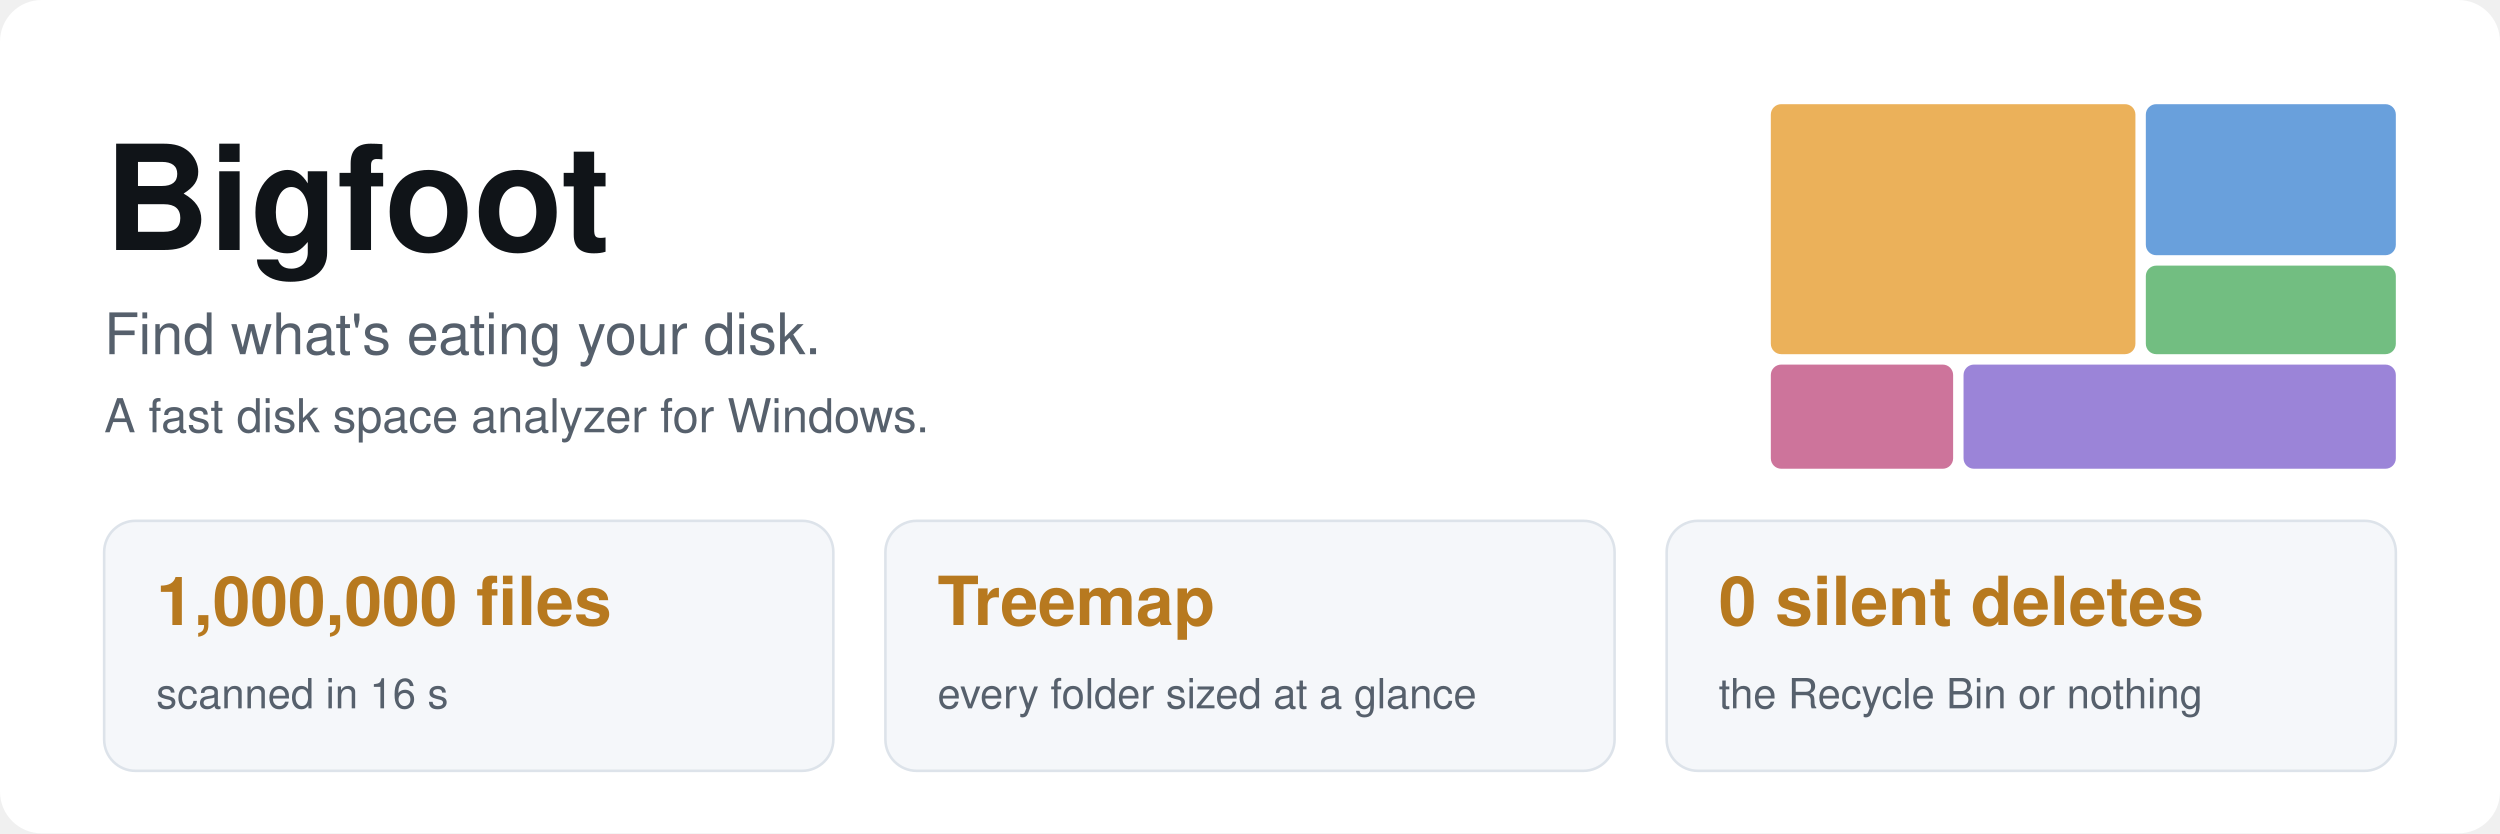
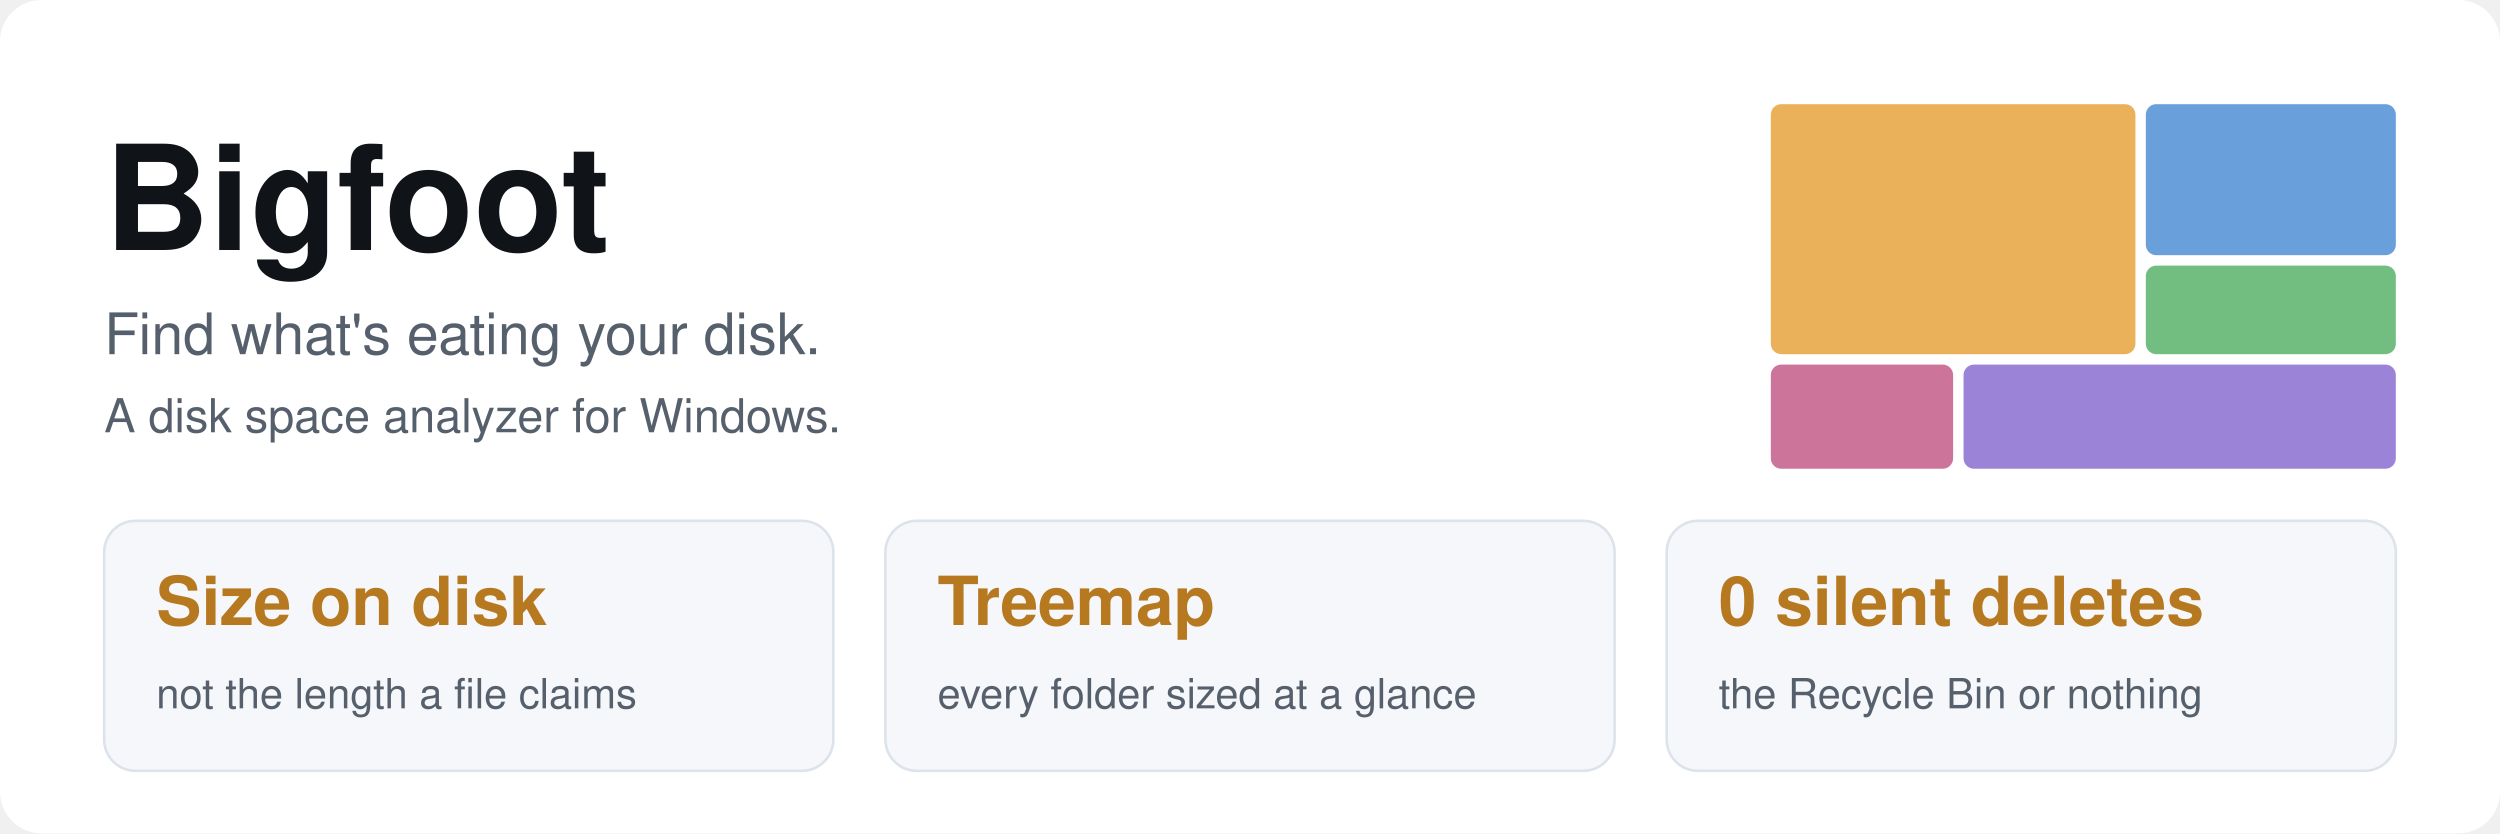
<svg xmlns="http://www.w3.org/2000/svg" width="960" height="320" viewBox="0 0 960 320" font-family="Segoe UI, Helvetica, Arial, sans-serif">
  <rect width="960" height="320" rx="16" fill="#ffffff" />
  <rect x="680" y="40" width="140" height="96" rx="4" fill="#e8a33d" opacity="0.85" />
  <rect x="824" y="40" width="96" height="58" rx="4" fill="#4f8fd6" opacity="0.85" />
  <rect x="824" y="102" width="96" height="34" rx="4" fill="#59b36b" opacity="0.85" />
  <rect x="680" y="140" width="70" height="40" rx="4" fill="#c45c8a" opacity="0.85" />
  <rect x="754" y="140" width="166" height="40" rx="4" fill="#8a6fd1" opacity="0.85" />
  <text x="40" y="96" font-size="56" font-weight="800" fill="#101418">Bigfoot</text>
  <text x="40" y="136" font-size="22" fill="#56606c">Find what's eating your disk.</text>
-   <text x="40" y="166" font-size="18" fill="#56606c">A fast disk space analyzer for Windows.</text>
+   <text x="40" y="166" font-size="18" fill="#56606c">A disk space analyzer for Windows.</text>
  <rect x="40" y="200" width="280" height="96" rx="12" fill="#f5f7fa" stroke="#dde3ea" />
-   <text x="60" y="240" font-size="26" font-weight="700" fill="#b7791f">1,000,000 files</text>
-   <text x="60" y="272" font-size="16" fill="#56606c">scanned in 16 s</text>
+   <text x="60" y="240" font-size="26" font-weight="700" fill="#b7791f">Size on disk</text>
+   <text x="60" y="272" font-size="16" fill="#56606c">not the length a file claims</text>
  <rect x="340" y="200" width="280" height="96" rx="12" fill="#f5f7fa" stroke="#dde3ea" />
  <text x="360" y="240" font-size="26" font-weight="700" fill="#b7791f">Treemap</text>
  <text x="360" y="272" font-size="16" fill="#56606c">every folder sized at a glance</text>
  <rect x="640" y="200" width="280" height="96" rx="12" fill="#f5f7fa" stroke="#dde3ea" />
  <text x="660" y="240" font-size="26" font-weight="700" fill="#b7791f">0 silent deletes</text>
  <text x="660" y="272" font-size="16" fill="#56606c">the Recycle Bin or nothing</text>
</svg>
